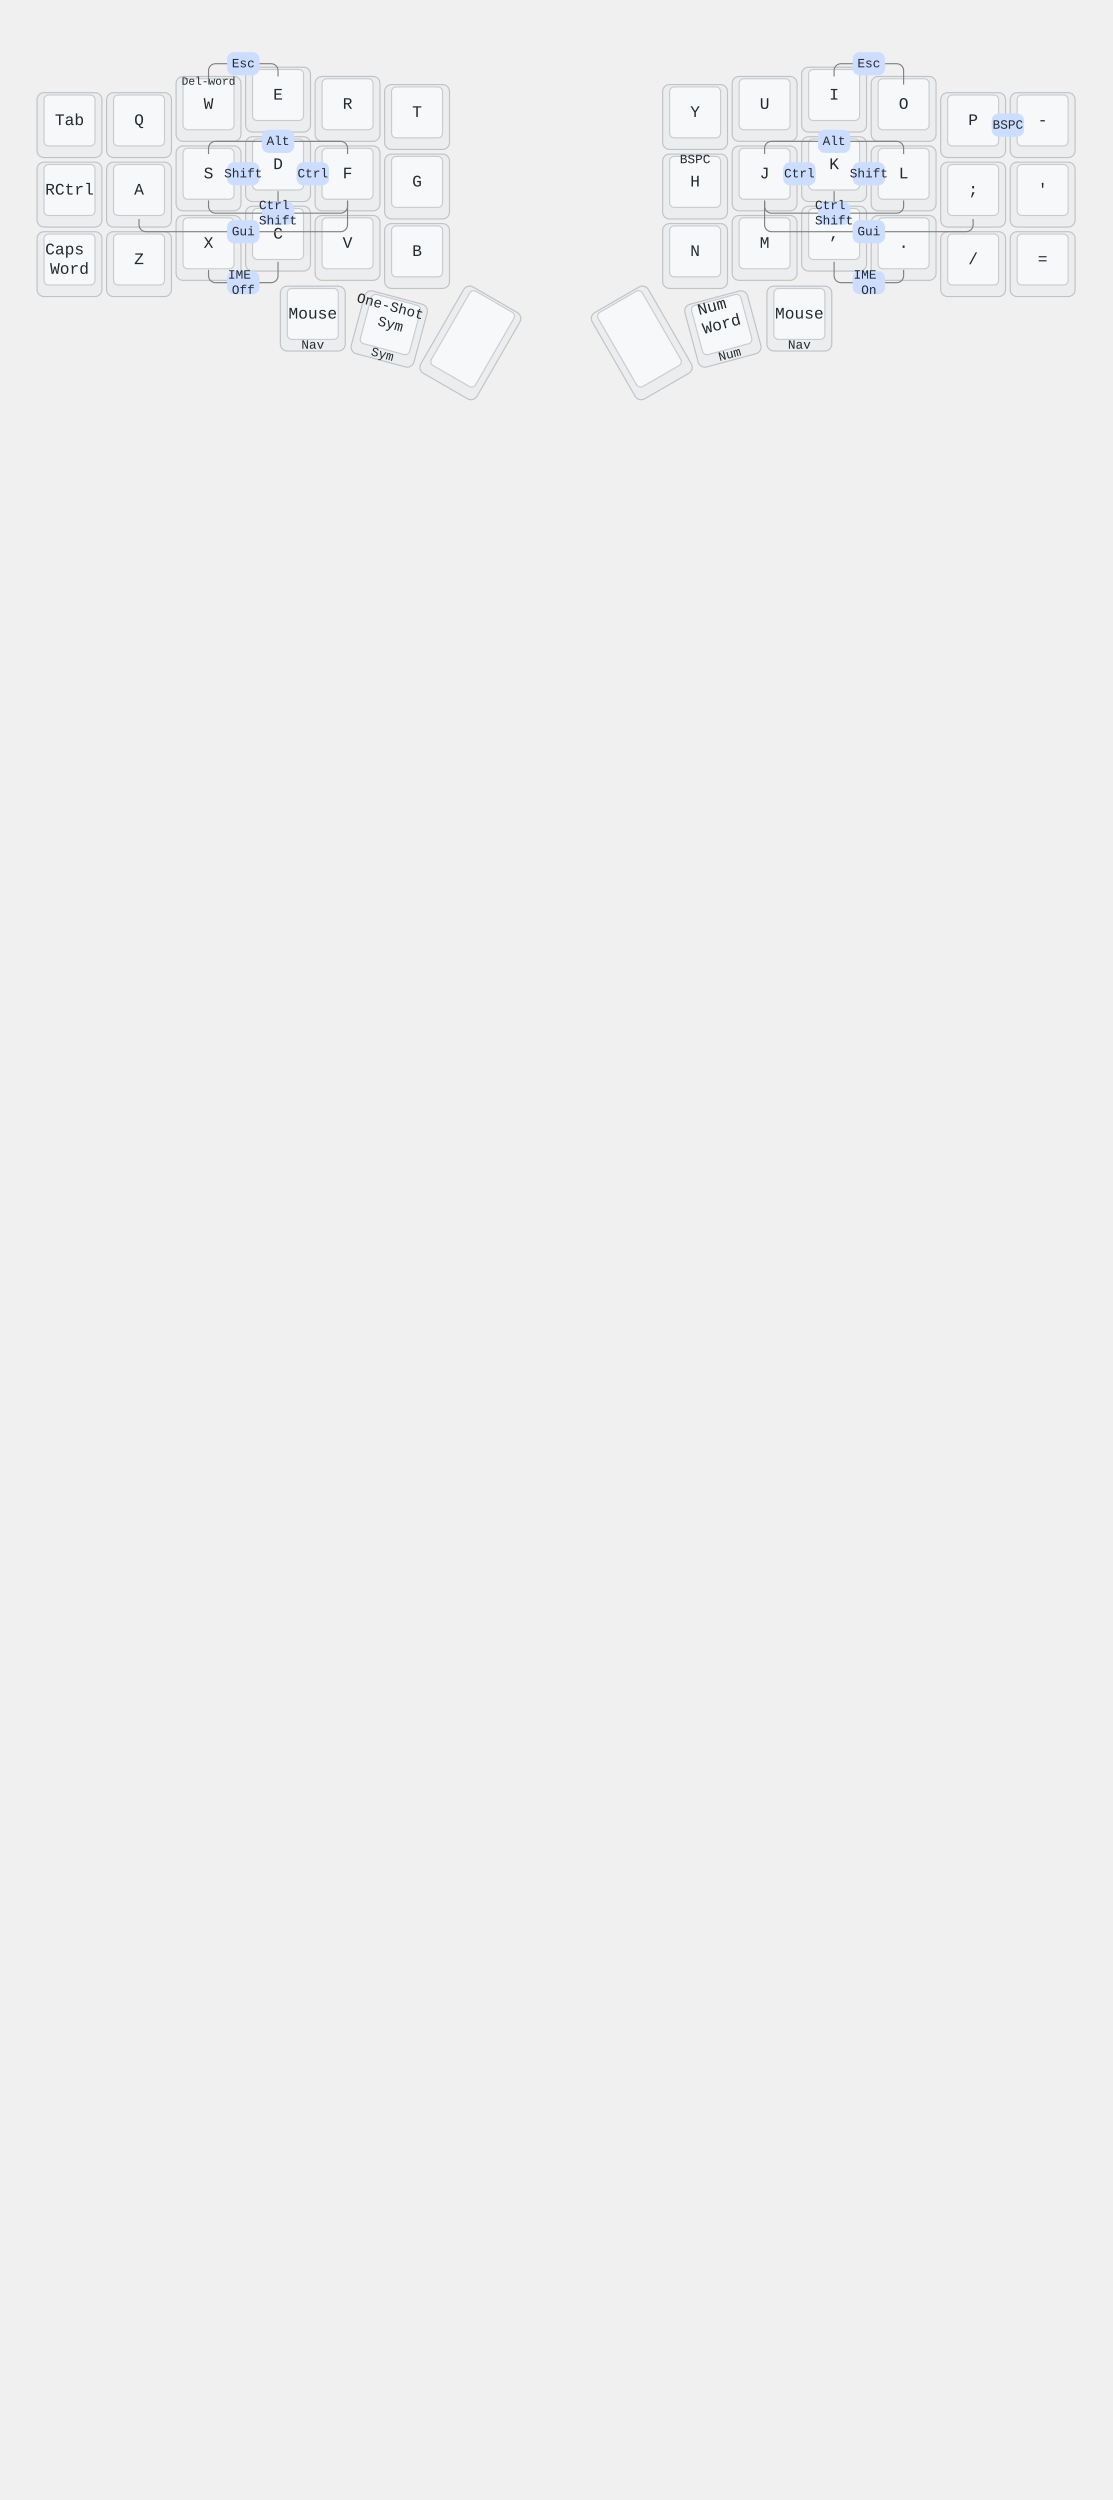
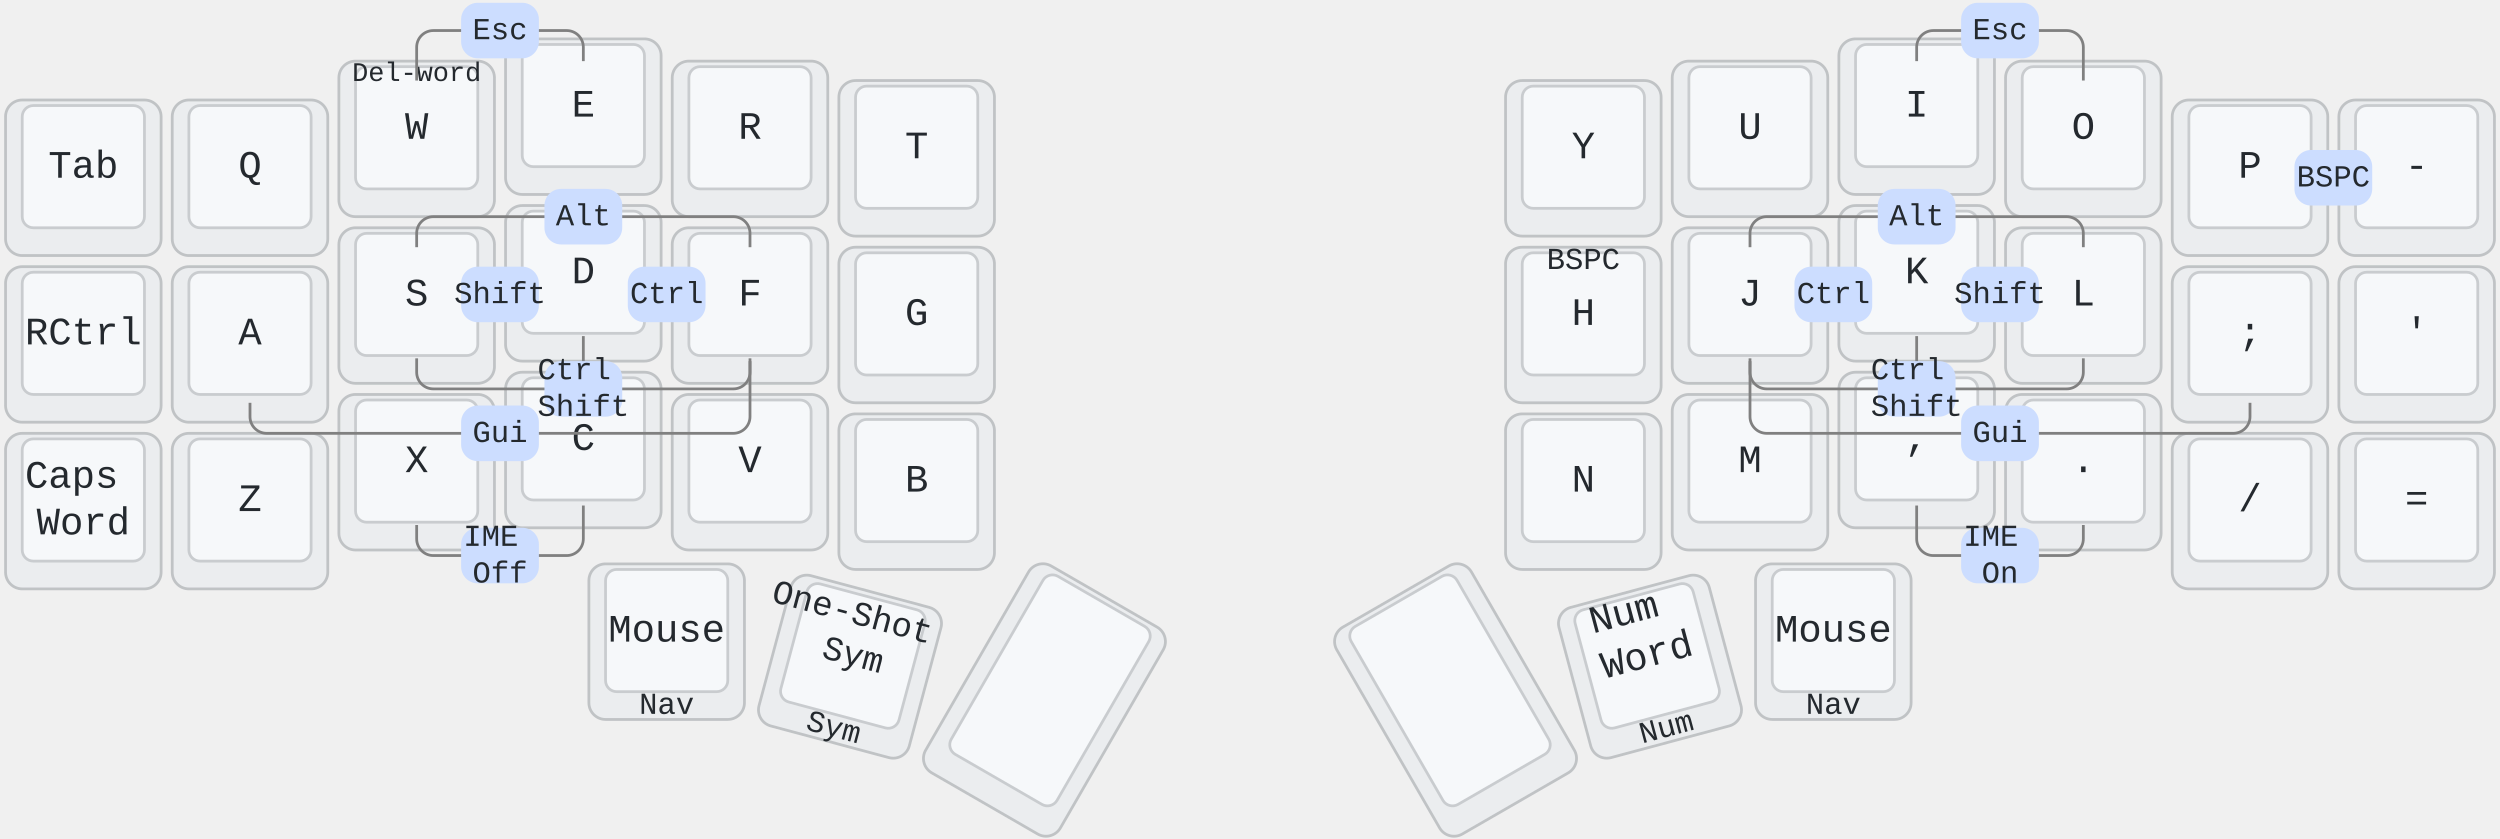
- <svg xmlns="http://www.w3.org/2000/svg" xmlns:xlink="http://www.w3.org/1999/xlink" width="960" height="2158" viewBox="0 0 960 2158" class="keymap">
+ <svg xmlns="http://www.w3.org/2000/svg" xmlns:xlink="http://www.w3.org/1999/xlink" viewBox="0 0 900 302" class="keymap">
  <defs>/* start glyphs */
    <svg id="mdi:keyboard-return">
      <svg id="mdi-keyboard-return" viewBox="0 0 24 24">
        <path d="M19,7V11H5.83L9.41,7.41L8,6L2,12L8,18L9.41,16.58L5.83,13H21V7H19Z" />
      </svg>
    </svg>
    <svg id="mdi:keyboard-space">
      <svg id="mdi-keyboard-space" viewBox="0 0 24 24">
        <path d="M3 15H5V19H19V15H21V19C21 20.1 20.1 21 19 21H5C3.9 21 3 20.1 3 19V15Z" />
      </svg>
    </svg>
  </defs>/* end glyphs */
  <style>
    /* inherit to force styles through use tags */
    svg path {
      fill: inherit;
    }

    /* font and background color specifications */
    svg.keymap {
      font-family: SFMono-Regular, Consolas, Liberation Mono, Menlo, monospace;
      font-size: 14px;
      font-kerning: normal;
      text-rendering: optimizeLegibility;
      fill: #24292e;
    }

    /* default key styling */
    rect.key {
      fill: #f6f8fa;
      stroke: #c9cccf;
      stroke-width: 1;
    }

    /* default key side styling, only used is draw_key_sides is set */
    rect.side {
      filter: brightness(90%);
    }

    /* color accent for combo boxes */
    rect.combo,
    rect.combo-separate {
      fill: #cdf;
    }

    /* color accent for held keys */
    rect.held,
    rect.combo.held {
      fill: #fdd;
    }

    /* color accent for ghost (optional) keys */
    rect.ghost,
    rect.combo.ghost {
      stroke-dasharray: 4, 4;
      stroke-width: 2;
    }

    text {
      text-anchor: middle;
      dominant-baseline: middle;
    }

    /* styling for layer labels */
    text.label {
      font-weight: bold;
      text-anchor: start;
      stroke: white;
      stroke-width: 2;
      paint-order: stroke;
    }

    /* styling for combo tap, and key hold/shifted label text */
    text.combo,
    text.hold,
    text.shifted {
      font-size: 11px;
    }

    text.hold {
      text-anchor: middle;
      dominant-baseline: auto;
    }

    text.shifted {
      text-anchor: middle;
      dominant-baseline: hanging;
    }

    /* styling for hold/shifted label text in combo box */
    text.combo.hold,
    text.combo.shifted {
      font-size: 8px;
    }

    /* lighter symbol for transparent keys */
    text.trans {
      fill: #7b7e81;
    }

    /* styling for combo dendrons */
    path.combo {
      stroke-width: 1;
      stroke: gray;
      fill: none;
    }

    /* Start Tabler Icons Cleanup */
    /* cannot use height/width with glyphs */
    .icon-tabler&gt;path {
      fill: inherit;
      stroke: inherit;
      stroke-width: 2;
    }

    /* hide tabler's default box */
    .icon-tabler&gt;path[stroke="none"][fill="none"] {
      visibility: hidden;
    }

    /* End Tabler Icons Cleanup */
  </style>
-   <g transform="translate(30, 0)" class="layer-Base">
-     <g transform="translate(0, 56)">
+   <g transform="translate(0, 0)" class="layer-Base">
+     <g transform="translate(0, 12)">
      <g transform="translate(30, 52)" class="key keypos-0">
        <rect rx="6" ry="6" x="-28" y="-28" width="56" height="56" class="key side" />
        <rect rx="4" ry="4" x="-22" y="-26" width="44" height="44" class="key" />
        <text x="0" y="-4" class="key tap">Tab</text>
      </g>
      <g transform="translate(90, 52)" class="key keypos-1">
        <rect rx="6" ry="6" x="-28" y="-28" width="56" height="56" class="key side" />
        <rect rx="4" ry="4" x="-22" y="-26" width="44" height="44" class="key" />
        <text x="0" y="-4" class="key tap">Q</text>
      </g>
      <g transform="translate(150, 38)" class="key keypos-2">
        <rect rx="6" ry="6" x="-28" y="-28" width="56" height="56" class="key side" />
        <rect rx="4" ry="4" x="-22" y="-26" width="44" height="44" class="key" />
        <text x="0" y="-4" class="key tap">W</text>
        <text x="0" y="-26" class="key shifted">
          <tspan style="font-size: 88%">Del-word</tspan>
        </text>
      </g>
      <g transform="translate(210, 30)" class="key keypos-3">
        <rect rx="6" ry="6" x="-28" y="-28" width="56" height="56" class="key side" />
        <rect rx="4" ry="4" x="-22" y="-26" width="44" height="44" class="key" />
        <text x="0" y="-4" class="key tap">E</text>
      </g>
      <g transform="translate(270, 38)" class="key keypos-4">
        <rect rx="6" ry="6" x="-28" y="-28" width="56" height="56" class="key side" />
        <rect rx="4" ry="4" x="-22" y="-26" width="44" height="44" class="key" />
        <text x="0" y="-4" class="key tap">R</text>
      </g>
      <g transform="translate(330, 45)" class="key keypos-5">
        <rect rx="6" ry="6" x="-28" y="-28" width="56" height="56" class="key side" />
        <rect rx="4" ry="4" x="-22" y="-26" width="44" height="44" class="key" />
        <text x="0" y="-4" class="key tap">T</text>
      </g>
      <g transform="translate(570, 45)" class="key keypos-6">
        <rect rx="6" ry="6" x="-28" y="-28" width="56" height="56" class="key side" />
        <rect rx="4" ry="4" x="-22" y="-26" width="44" height="44" class="key" />
        <text x="0" y="-4" class="key tap">Y</text>
      </g>
      <g transform="translate(630, 38)" class="key keypos-7">
        <rect rx="6" ry="6" x="-28" y="-28" width="56" height="56" class="key side" />
        <rect rx="4" ry="4" x="-22" y="-26" width="44" height="44" class="key" />
        <text x="0" y="-4" class="key tap">U</text>
      </g>
      <g transform="translate(690, 30)" class="key keypos-8">
        <rect rx="6" ry="6" x="-28" y="-28" width="56" height="56" class="key side" />
        <rect rx="4" ry="4" x="-22" y="-26" width="44" height="44" class="key" />
        <text x="0" y="-4" class="key tap">I</text>
      </g>
      <g transform="translate(750, 38)" class="key keypos-9">
        <rect rx="6" ry="6" x="-28" y="-28" width="56" height="56" class="key side" />
        <rect rx="4" ry="4" x="-22" y="-26" width="44" height="44" class="key" />
        <text x="0" y="-4" class="key tap">O</text>
      </g>
      <g transform="translate(810, 52)" class="key keypos-10">
        <rect rx="6" ry="6" x="-28" y="-28" width="56" height="56" class="key side" />
        <rect rx="4" ry="4" x="-22" y="-26" width="44" height="44" class="key" />
        <text x="0" y="-4" class="key tap">P</text>
      </g>
      <g transform="translate(870, 52)" class="key keypos-11">
        <rect rx="6" ry="6" x="-28" y="-28" width="56" height="56" class="key side" />
        <rect rx="4" ry="4" x="-22" y="-26" width="44" height="44" class="key" />
        <text x="0" y="-4" class="key tap">-</text>
      </g>
      <g transform="translate(30, 112)" class="key keypos-12">
        <rect rx="6" ry="6" x="-28" y="-28" width="56" height="56" class="key side" />
        <rect rx="4" ry="4" x="-22" y="-26" width="44" height="44" class="key" />
        <text x="0" y="-4" class="key tap">RCtrl</text>
      </g>
      <g transform="translate(90, 112)" class="key keypos-13">
        <rect rx="6" ry="6" x="-28" y="-28" width="56" height="56" class="key side" />
        <rect rx="4" ry="4" x="-22" y="-26" width="44" height="44" class="key" />
        <text x="0" y="-4" class="key tap">A</text>
      </g>
      <g transform="translate(150, 98)" class="key keypos-14">
        <rect rx="6" ry="6" x="-28" y="-28" width="56" height="56" class="key side" />
        <rect rx="4" ry="4" x="-22" y="-26" width="44" height="44" class="key" />
        <text x="0" y="-4" class="key tap">S</text>
      </g>
      <g transform="translate(210, 90)" class="key keypos-15">
        <rect rx="6" ry="6" x="-28" y="-28" width="56" height="56" class="key side" />
        <rect rx="4" ry="4" x="-22" y="-26" width="44" height="44" class="key" />
        <text x="0" y="-4" class="key tap">D</text>
      </g>
      <g transform="translate(270, 98)" class="key keypos-16">
        <rect rx="6" ry="6" x="-28" y="-28" width="56" height="56" class="key side" />
        <rect rx="4" ry="4" x="-22" y="-26" width="44" height="44" class="key" />
        <text x="0" y="-4" class="key tap">F</text>
      </g>
      <g transform="translate(330, 105)" class="key keypos-17">
        <rect rx="6" ry="6" x="-28" y="-28" width="56" height="56" class="key side" />
        <rect rx="4" ry="4" x="-22" y="-26" width="44" height="44" class="key" />
        <text x="0" y="-4" class="key tap">G</text>
      </g>
      <g transform="translate(570, 105)" class="key keypos-18">
        <rect rx="6" ry="6" x="-28" y="-28" width="56" height="56" class="key side" />
        <rect rx="4" ry="4" x="-22" y="-26" width="44" height="44" class="key" />
        <text x="0" y="-4" class="key tap">H</text>
        <text x="0" y="-26" class="key shifted">BSPC</text>
      </g>
      <g transform="translate(630, 98)" class="key keypos-19">
        <rect rx="6" ry="6" x="-28" y="-28" width="56" height="56" class="key side" />
        <rect rx="4" ry="4" x="-22" y="-26" width="44" height="44" class="key" />
        <text x="0" y="-4" class="key tap">J</text>
      </g>
      <g transform="translate(690, 90)" class="key keypos-20">
        <rect rx="6" ry="6" x="-28" y="-28" width="56" height="56" class="key side" />
        <rect rx="4" ry="4" x="-22" y="-26" width="44" height="44" class="key" />
        <text x="0" y="-4" class="key tap">K</text>
      </g>
      <g transform="translate(750, 98)" class="key keypos-21">
        <rect rx="6" ry="6" x="-28" y="-28" width="56" height="56" class="key side" />
        <rect rx="4" ry="4" x="-22" y="-26" width="44" height="44" class="key" />
        <text x="0" y="-4" class="key tap">L</text>
      </g>
      <g transform="translate(810, 112)" class="key keypos-22">
        <rect rx="6" ry="6" x="-28" y="-28" width="56" height="56" class="key side" />
        <rect rx="4" ry="4" x="-22" y="-26" width="44" height="44" class="key" />
        <text x="0" y="-4" class="key tap">;</text>
      </g>
      <g transform="translate(870, 112)" class="key keypos-23">
        <rect rx="6" ry="6" x="-28" y="-28" width="56" height="56" class="key side" />
        <rect rx="4" ry="4" x="-22" y="-26" width="44" height="44" class="key" />
        <text x="0" y="-4" class="key tap">'</text>
      </g>
      <g transform="translate(30, 172)" class="key keypos-24">
        <rect rx="6" ry="6" x="-28" y="-28" width="56" height="56" class="key side" />
        <rect rx="4" ry="4" x="-22" y="-26" width="44" height="44" class="key" />
        <text x="0" y="-4" class="key tap">
          <tspan x="0" dy="-0.6em">Caps</tspan>
          <tspan x="0" dy="1.2em">Word</tspan>
        </text>
      </g>
      <g transform="translate(90, 172)" class="key keypos-25">
        <rect rx="6" ry="6" x="-28" y="-28" width="56" height="56" class="key side" />
        <rect rx="4" ry="4" x="-22" y="-26" width="44" height="44" class="key" />
        <text x="0" y="-4" class="key tap">Z</text>
      </g>
      <g transform="translate(150, 158)" class="key keypos-26">
        <rect rx="6" ry="6" x="-28" y="-28" width="56" height="56" class="key side" />
        <rect rx="4" ry="4" x="-22" y="-26" width="44" height="44" class="key" />
        <text x="0" y="-4" class="key tap">X</text>
      </g>
      <g transform="translate(210, 150)" class="key keypos-27">
        <rect rx="6" ry="6" x="-28" y="-28" width="56" height="56" class="key side" />
        <rect rx="4" ry="4" x="-22" y="-26" width="44" height="44" class="key" />
        <text x="0" y="-4" class="key tap">C</text>
      </g>
      <g transform="translate(270, 158)" class="key keypos-28">
        <rect rx="6" ry="6" x="-28" y="-28" width="56" height="56" class="key side" />
        <rect rx="4" ry="4" x="-22" y="-26" width="44" height="44" class="key" />
        <text x="0" y="-4" class="key tap">V</text>
      </g>
      <g transform="translate(330, 165)" class="key keypos-29">
        <rect rx="6" ry="6" x="-28" y="-28" width="56" height="56" class="key side" />
        <rect rx="4" ry="4" x="-22" y="-26" width="44" height="44" class="key" />
        <text x="0" y="-4" class="key tap">B</text>
      </g>
      <g transform="translate(570, 165)" class="key keypos-30">
        <rect rx="6" ry="6" x="-28" y="-28" width="56" height="56" class="key side" />
        <rect rx="4" ry="4" x="-22" y="-26" width="44" height="44" class="key" />
        <text x="0" y="-4" class="key tap">N</text>
      </g>
      <g transform="translate(630, 158)" class="key keypos-31">
        <rect rx="6" ry="6" x="-28" y="-28" width="56" height="56" class="key side" />
        <rect rx="4" ry="4" x="-22" y="-26" width="44" height="44" class="key" />
        <text x="0" y="-4" class="key tap">M</text>
      </g>
      <g transform="translate(690, 150)" class="key keypos-32">
        <rect rx="6" ry="6" x="-28" y="-28" width="56" height="56" class="key side" />
        <rect rx="4" ry="4" x="-22" y="-26" width="44" height="44" class="key" />
        <text x="0" y="-4" class="key tap">,</text>
      </g>
      <g transform="translate(750, 158)" class="key keypos-33">
        <rect rx="6" ry="6" x="-28" y="-28" width="56" height="56" class="key side" />
        <rect rx="4" ry="4" x="-22" y="-26" width="44" height="44" class="key" />
        <text x="0" y="-4" class="key tap">.</text>
      </g>
      <g transform="translate(810, 172)" class="key keypos-34">
        <rect rx="6" ry="6" x="-28" y="-28" width="56" height="56" class="key side" />
        <rect rx="4" ry="4" x="-22" y="-26" width="44" height="44" class="key" />
        <text x="0" y="-4" class="key tap">/</text>
      </g>
      <g transform="translate(870, 172)" class="key keypos-35">
        <rect rx="6" ry="6" x="-28" y="-28" width="56" height="56" class="key side" />
        <rect rx="4" ry="4" x="-22" y="-26" width="44" height="44" class="key" />
        <text x="0" y="-4" class="key tap">=</text>
      </g>
      <g transform="translate(240, 219)" class="key keypos-36">
        <rect rx="6" ry="6" x="-28" y="-28" width="56" height="56" class="key side" />
        <rect rx="4" ry="4" x="-22" y="-26" width="44" height="44" class="key" />
        <text x="0" y="-4" class="key tap">Mouse</text>
        <text x="0" y="26" class="key hold">Nav</text>
      </g>
      <g transform="translate(306, 228) rotate(15.0)" class="key keypos-37">
        <rect rx="6" ry="6" x="-28" y="-28" width="56" height="56" class="key side" />
        <rect rx="4" ry="4" x="-22" y="-26" width="44" height="44" class="key" />
        <text x="0" y="-4" class="key tap">
          <tspan x="0" dy="-1.2em" style="font-size: 88%">One-Shot</tspan>
          <tspan x="0" dy="1.2em" style="font-size: 88%">Sym</tspan>
        </text>
        <text x="0" y="26" class="key hold">Sym</text>
      </g>
      <g transform="translate(376, 240) rotate(30.0)" class="key keypos-38">
        <rect rx="6" ry="6" x="-28" y="-43" width="56" height="86" class="key side" />
        <rect rx="4" ry="4" x="-22" y="-41" width="44" height="74" class="key" />
        <use href="#mdi:keyboard-space" xlink:href="#mdi:keyboard-space" x="-9" y="-13" height="18" width="18.0" class="key tap glyph mdi:keyboard-space" />
      </g>
      <g transform="translate(524, 240) rotate(-30.0)" class="key keypos-39">
        <rect rx="6" ry="6" x="-28" y="-43" width="56" height="86" class="key side" />
        <rect rx="4" ry="4" x="-22" y="-41" width="44" height="74" class="key" />
        <use href="#mdi:keyboard-return" xlink:href="#mdi:keyboard-return" x="-9" y="-13" height="18" width="18.0" class="key tap glyph mdi:keyboard-return" />
      </g>
      <g transform="translate(594, 228) rotate(-15.0)" class="key keypos-40">
        <rect rx="6" ry="6" x="-28" y="-28" width="56" height="56" class="key side" />
        <rect rx="4" ry="4" x="-22" y="-26" width="44" height="44" class="key" />
        <text x="0" y="-4" class="key tap">
          <tspan x="0" dy="-1.2em">Num</tspan>
          <tspan x="0" dy="1.2em">Word</tspan>
        </text>
        <text x="0" y="26" class="key hold">Num</text>
      </g>
      <g transform="translate(660, 219)" class="key keypos-41">
        <rect rx="6" ry="6" x="-28" y="-28" width="56" height="56" class="key side" />
        <rect rx="4" ry="4" x="-22" y="-26" width="44" height="44" class="key" />
        <text x="0" y="-4" class="key tap">Mouse</text>
        <text x="0" y="26" class="key hold">Nav</text>
      </g>
      <g class="combo combopos-0">
        <path d="M180,-1 h-24 a6.0,6.0 0 0 0 -6.0,6.0 v12" class="combo" />
        <path d="M180,-1 h24 a6.0,6.0 0 0 1 6.0,6.0 v5" class="combo" />
        <rect rx="6" ry="6" x="166" y="-11" width="28" height="20" class="combo" />
        <text x="180" y="-1" class="combo tap">Esc</text>
      </g>
      <g class="combo combopos-1">
        <path d="M720,-1 h-24 a6.0,6.0 0 0 0 -6.0,6.0 v5" class="combo" />
        <path d="M720,-1 h24 a6.0,6.0 0 0 1 6.0,6.0 v12" class="combo" />
        <rect rx="6" ry="6" x="706" y="-11" width="28" height="20" class="combo" />
        <text x="720" y="-1" class="combo tap">Esc</text>
      </g>
      <g class="combo combopos-2">
        <rect rx="6" ry="6" x="826" y="42" width="28" height="20" class="combo" />
        <text x="840" y="52" class="combo tap">BSPC</text>
      </g>
      <g class="combo combopos-3">
        <path d="M180,144 h-84 a6.0,6.0 0 0 1 -6.0,-6.0 v-5" class="combo" />
        <path d="M180,144 h84 a6.0,6.0 0 0 0 6.0,-6.0 v-20" class="combo" />
        <rect rx="6" ry="6" x="166" y="134" width="28" height="20" class="combo" />
        <text x="180" y="144" class="combo tap">Gui</text>
      </g>
      <g class="combo combopos-4">
        <path d="M210,66 h-54 a6.0,6.0 0 0 0 -6.0,6.0 v5" class="combo" />
        <path d="M210,66 h54 a6.0,6.0 0 0 1 6.0,6.0 v5" class="combo" />
        <rect rx="6" ry="6" x="196" y="56" width="28" height="20" class="combo" />
        <text x="210" y="66" class="combo tap">Alt</text>
      </g>
      <g class="combo combopos-5">
        <rect rx="6" ry="6" x="226" y="84" width="28" height="20" class="combo" />
        <text x="240" y="94" class="combo tap">Ctrl</text>
      </g>
      <g class="combo combopos-6">
        <rect rx="6" ry="6" x="166" y="84" width="28" height="20" class="combo" />
        <text x="180" y="94" class="combo tap">Shift</text>
      </g>
      <g class="combo combopos-7">
        <path d="M720,144 h-84 a6.0,6.0 0 0 1 -6.0,-6.0 v-20" class="combo" />
        <path d="M720,144 h84 a6.0,6.0 0 0 0 6.0,-6.0 v-5" class="combo" />
        <rect rx="6" ry="6" x="706" y="134" width="28" height="20" class="combo" />
        <text x="720" y="144" class="combo tap">Gui</text>
      </g>
      <g class="combo combopos-8">
        <path d="M690,66 h-54 a6.0,6.0 0 0 0 -6.0,6.0 v5" class="combo" />
        <path d="M690,66 h54 a6.0,6.0 0 0 1 6.0,6.0 v5" class="combo" />
        <rect rx="6" ry="6" x="676" y="56" width="28" height="20" class="combo" />
        <text x="690" y="66" class="combo tap">Alt</text>
      </g>
      <g class="combo combopos-9">
        <rect rx="6" ry="6" x="646" y="84" width="28" height="20" class="combo" />
        <text x="660" y="94" class="combo tap">Ctrl</text>
      </g>
      <g class="combo combopos-10">
        <rect rx="6" ry="6" x="706" y="84" width="28" height="20" class="combo" />
        <text x="720" y="94" class="combo tap">Shift</text>
      </g>
      <g class="combo combopos-11">
        <path d="M210,128 h-54 a6.0,6.0 0 0 1 -6.0,-6.0 v-5" class="combo" />
        <path d="M210,128 l0,-19" class="combo" />
        <path d="M210,128 h54 a6.0,6.0 0 0 0 6.0,-6.0 v-5" class="combo" />
        <rect rx="6" ry="6" x="196" y="118" width="28" height="20" class="combo" />
        <text x="210" y="128" class="combo tap">
          <tspan x="210" dy="-0.6em">Ctrl</tspan>
          <tspan x="210" dy="1.2em">Shift</tspan>
        </text>
      </g>
      <g class="combo combopos-12">
        <path d="M690,128 h-54 a6.0,6.0 0 0 1 -6.0,-6.0 v-5" class="combo" />
        <path d="M690,128 l0,-19" class="combo" />
        <path d="M690,128 h54 a6.0,6.0 0 0 0 6.0,-6.0 v-5" class="combo" />
        <rect rx="6" ry="6" x="676" y="118" width="28" height="20" class="combo" />
        <text x="690" y="128" class="combo tap">
          <tspan x="690" dy="-0.6em">Ctrl</tspan>
          <tspan x="690" dy="1.2em">Shift</tspan>
        </text>
      </g>
      <g class="combo combopos-13">
        <path d="M180,188 h-24 a6.0,6.0 0 0 1 -6.0,-6.0 v-5" class="combo" />
        <path d="M180,188 h24 a6.0,6.0 0 0 0 6.0,-6.0 v-12" class="combo" />
        <rect rx="6" ry="6" x="166" y="178" width="28" height="20" class="combo" />
        <text x="180" y="188" class="combo tap">
          <tspan x="180" dy="-0.6em">IME</tspan>
          <tspan x="180" dy="1.2em">Off</tspan>
        </text>
      </g>
      <g class="combo combopos-14">
        <path d="M720,188 h-24 a6.0,6.0 0 0 1 -6.0,-6.0 v-12" class="combo" />
        <path d="M720,188 h24 a6.0,6.0 0 0 0 6.0,-6.0 v-5" class="combo" />
        <rect rx="6" ry="6" x="706" y="178" width="28" height="20" class="combo" />
        <text x="720" y="188" class="combo tap">
          <tspan x="720" dy="-0.6em">IME</tspan>
          <tspan x="720" dy="1.2em">On</tspan>
        </text>
      </g>
    </g>
  </g>
</svg>
